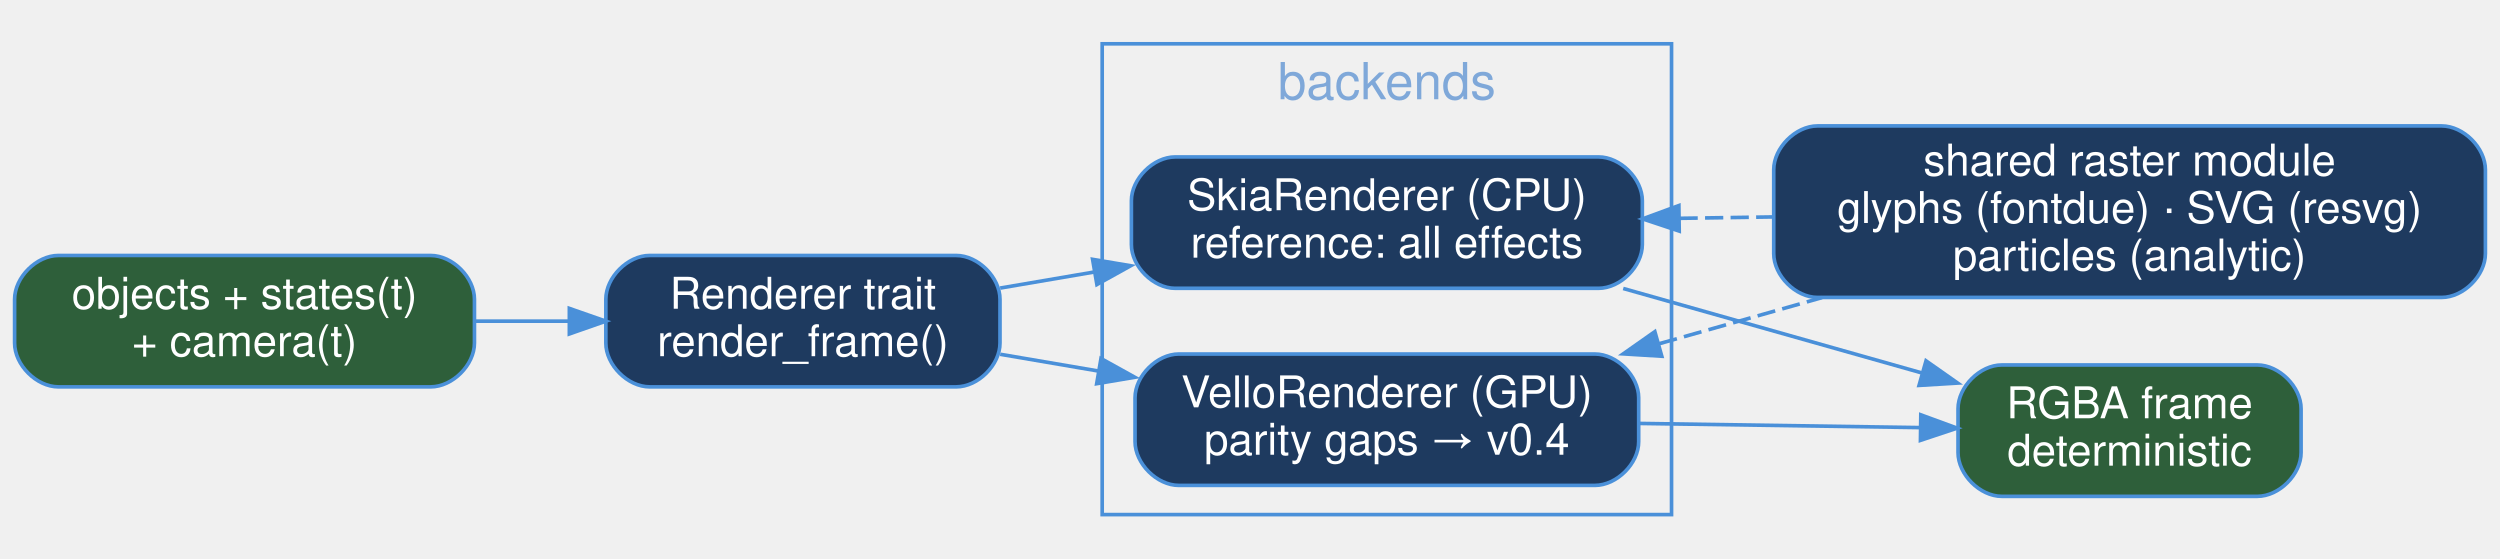
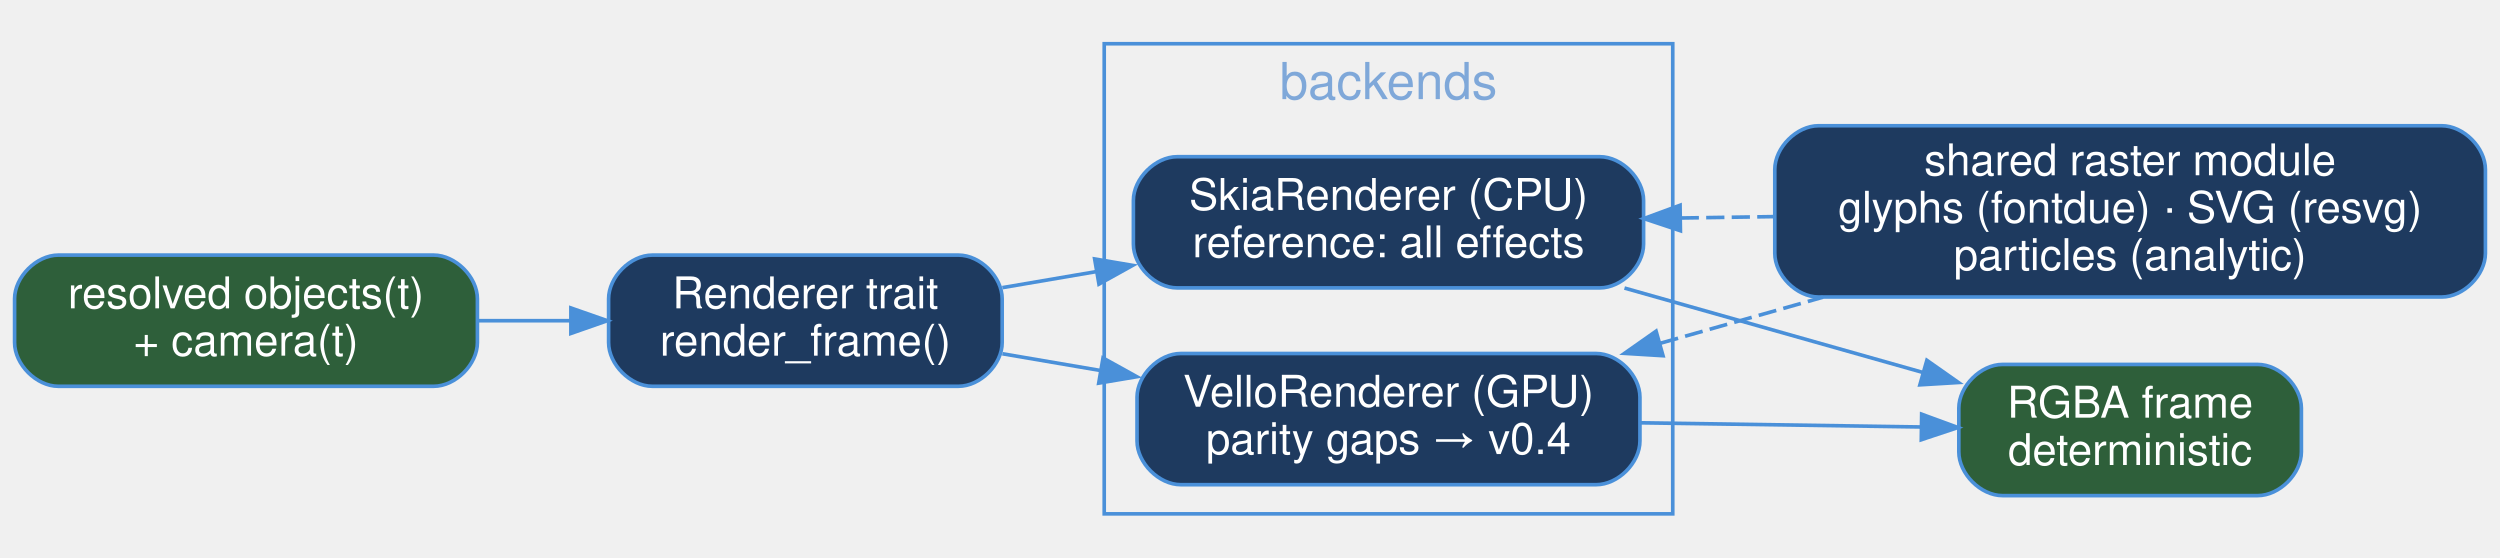
- <svg xmlns="http://www.w3.org/2000/svg" width="685pt" height="153pt" viewBox="0.00 0.00 685.00 153.00">
+ <svg xmlns="http://www.w3.org/2000/svg" width="686pt" height="153pt" viewBox="0.00 0.00 686.00 153.00">
  <g id="graph0" class="graph" transform="scale(1 1) rotate(0) translate(4 149)">
    <g id="clust1" class="cluster">
-       <polygon fill="transparent" stroke="#4a90d9" points="298,-8 298,-137 454,-137 454,-8 298,-8" />
-       <text text-anchor="middle" x="376" y="-121.8" font-family="Helvetica,sans-Serif" font-size="14.00" fill="#7fa8d9">backends</text>
+       <polygon fill="transparent" stroke="#4a90d9" points="299,-8 299,-137 455,-137 455,-8 299,-8" />
+       <text text-anchor="middle" x="377" y="-121.8" font-family="Helvetica,sans-Serif" font-size="14.00" fill="#7fa8d9">backends</text>
    </g>
    <g id="node1" class="node">
-       <path fill="#2e5f3a" stroke="#4a90d9" d="M114,-79C114,-79 12,-79 12,-79 6,-79 0,-73 0,-67 0,-67 0,-55 0,-55 0,-49 6,-43 12,-43 12,-43 114,-43 114,-43 120,-43 126,-49 126,-55 126,-55 126,-67 126,-67 126,-73 120,-79 114,-79" />
-       <text text-anchor="middle" x="63" y="-64.4" font-family="Helvetica,sans-Serif" font-size="12.00" fill="white">objects + states(t)</text>
-       <text text-anchor="middle" x="63" y="-51.4" font-family="Helvetica,sans-Serif" font-size="12.00" fill="white">+ camera(t)</text>
+       <path fill="#2e5f3a" stroke="#4a90d9" d="M115,-79C115,-79 12,-79 12,-79 6,-79 0,-73 0,-67 0,-67 0,-55 0,-55 0,-49 6,-43 12,-43 12,-43 115,-43 115,-43 121,-43 127,-49 127,-55 127,-55 127,-67 127,-67 127,-73 121,-79 115,-79" />
+       <text text-anchor="middle" x="63.5" y="-64.4" font-family="Helvetica,sans-Serif" font-size="12.00" fill="white">resolved objects(t)</text>
+       <text text-anchor="middle" x="63.5" y="-51.4" font-family="Helvetica,sans-Serif" font-size="12.00" fill="white">+ camera(t)</text>
    </g>
    <g id="node2" class="node">
-       <path fill="#1e3a5f" stroke="#4a90d9" d="M258,-79C258,-79 174,-79 174,-79 168,-79 162,-73 162,-67 162,-67 162,-55 162,-55 162,-49 168,-43 174,-43 174,-43 258,-43 258,-43 264,-43 270,-49 270,-55 270,-55 270,-67 270,-67 270,-73 264,-79 258,-79" />
-       <text text-anchor="middle" x="216" y="-64.4" font-family="Helvetica,sans-Serif" font-size="12.00" fill="white">Renderer trait</text>
-       <text text-anchor="middle" x="216" y="-51.4" font-family="Helvetica,sans-Serif" font-size="12.00" fill="white">render_frame()</text>
+       <path fill="#1e3a5f" stroke="#4a90d9" d="M259,-79C259,-79 175,-79 175,-79 169,-79 163,-73 163,-67 163,-67 163,-55 163,-55 163,-49 169,-43 175,-43 175,-43 259,-43 259,-43 265,-43 271,-49 271,-55 271,-55 271,-67 271,-67 271,-73 265,-79 259,-79" />
+       <text text-anchor="middle" x="217" y="-64.4" font-family="Helvetica,sans-Serif" font-size="12.00" fill="white">Renderer trait</text>
+       <text text-anchor="middle" x="217" y="-51.4" font-family="Helvetica,sans-Serif" font-size="12.00" fill="white">render_frame()</text>
    </g>
    <g id="edge1" class="edge">
-       <path fill="none" stroke="#4a90d9" d="M126.29,-61C134.72,-61 143.38,-61 151.83,-61" />
-       <polygon fill="#4a90d9" stroke="#4a90d9" points="152,-64.5 162,-61 152,-57.5 152,-64.5" />
+       <path fill="none" stroke="#4a90d9" d="M127.43,-61C135.76,-61 144.29,-61 152.62,-61" />
+       <polygon fill="#4a90d9" stroke="#4a90d9" points="152.65,-64.5 162.65,-61 152.65,-57.5 152.65,-64.5" />
    </g>
    <g id="node3" class="node">
-       <path fill="#1e3a5f" stroke="#4a90d9" d="M434,-106C434,-106 318,-106 318,-106 312,-106 306,-100 306,-94 306,-94 306,-82 306,-82 306,-76 312,-70 318,-70 318,-70 434,-70 434,-70 440,-70 446,-76 446,-82 446,-82 446,-94 446,-94 446,-100 440,-106 434,-106" />
-       <text text-anchor="middle" x="376" y="-91.4" font-family="Helvetica,sans-Serif" font-size="12.00" fill="white">SkiaRenderer (CPU)</text>
-       <text text-anchor="middle" x="376" y="-78.4" font-family="Helvetica,sans-Serif" font-size="12.00" fill="white">reference: all effects</text>
+       <path fill="#1e3a5f" stroke="#4a90d9" d="M435,-106C435,-106 319,-106 319,-106 313,-106 307,-100 307,-94 307,-94 307,-82 307,-82 307,-76 313,-70 319,-70 319,-70 435,-70 435,-70 441,-70 447,-76 447,-82 447,-82 447,-94 447,-94 447,-100 441,-106 435,-106" />
+       <text text-anchor="middle" x="377" y="-91.4" font-family="Helvetica,sans-Serif" font-size="12.00" fill="white">SkiaRenderer (CPU)</text>
+       <text text-anchor="middle" x="377" y="-78.4" font-family="Helvetica,sans-Serif" font-size="12.00" fill="white">reference: all effects</text>
    </g>
    <g id="edge2" class="edge">
-       <path fill="none" stroke="#4a90d9" d="M270.05,-70.07C278.39,-71.49 287.16,-72.99 295.93,-74.49" />
-       <polygon fill="#4a90d9" stroke="#4a90d9" points="295.37,-77.94 305.81,-76.18 296.55,-71.04 295.37,-77.94" />
+       <path fill="none" stroke="#4a90d9" d="M271.05,-70.07C279.39,-71.49 288.16,-72.99 296.93,-74.49" />
+       <polygon fill="#4a90d9" stroke="#4a90d9" points="296.37,-77.94 306.81,-76.18 297.55,-71.04 296.37,-77.94" />
    </g>
    <g id="node4" class="node">
-       <path fill="#1e3a5f" stroke="#4a90d9" d="M433,-52C433,-52 319,-52 319,-52 313,-52 307,-46 307,-40 307,-40 307,-28 307,-28 307,-22 313,-16 319,-16 319,-16 433,-16 433,-16 439,-16 445,-22 445,-28 445,-28 445,-40 445,-40 445,-46 439,-52 433,-52" />
-       <text text-anchor="middle" x="376" y="-37.4" font-family="Helvetica,sans-Serif" font-size="12.00" fill="white">VelloRenderer (GPU)</text>
-       <text text-anchor="middle" x="376" y="-24.4" font-family="Helvetica,sans-Serif" font-size="12.00" fill="white">parity gaps → v0.4</text>
+       <path fill="#1e3a5f" stroke="#4a90d9" d="M434,-52C434,-52 320,-52 320,-52 314,-52 308,-46 308,-40 308,-40 308,-28 308,-28 308,-22 314,-16 320,-16 320,-16 434,-16 434,-16 440,-16 446,-22 446,-28 446,-28 446,-40 446,-40 446,-46 440,-52 434,-52" />
+       <text text-anchor="middle" x="377" y="-37.4" font-family="Helvetica,sans-Serif" font-size="12.00" fill="white">VelloRenderer (GPU)</text>
+       <text text-anchor="middle" x="377" y="-24.4" font-family="Helvetica,sans-Serif" font-size="12.00" fill="white">parity gaps → v0.4</text>
    </g>
    <g id="edge3" class="edge">
-       <path fill="none" stroke="#4a90d9" d="M270.05,-51.93C278.74,-50.45 287.9,-48.88 297.05,-47.32" />
-       <polygon fill="#4a90d9" stroke="#4a90d9" points="297.67,-50.77 306.94,-45.63 296.49,-43.87 297.67,-50.77" />
+       <path fill="none" stroke="#4a90d9" d="M271.05,-51.93C279.74,-50.45 288.9,-48.88 298.05,-47.32" />
+       <polygon fill="#4a90d9" stroke="#4a90d9" points="298.67,-50.77 307.94,-45.63 297.49,-43.87 298.67,-50.77" />
    </g>
    <g id="node5" class="node">
-       <path fill="#1e3a5f" stroke="#4a90d9" d="M665,-114.5C665,-114.5 494,-114.5 494,-114.5 488,-114.5 482,-108.5 482,-102.5 482,-102.5 482,-79.5 482,-79.5 482,-73.5 488,-67.5 494,-67.5 494,-67.5 665,-67.5 665,-67.5 671,-67.5 677,-73.5 677,-79.5 677,-79.5 677,-102.5 677,-102.5 677,-108.5 671,-114.5 665,-114.5" />
-       <text text-anchor="middle" x="579.5" y="-100.9" font-family="Helvetica,sans-Serif" font-size="12.00" fill="white">shared raster module</text>
-       <text text-anchor="middle" x="579.5" y="-87.9" font-family="Helvetica,sans-Serif" font-size="12.00" fill="white">glyphs (fontdue) · SVG (resvg)</text>
-       <text text-anchor="middle" x="579.5" y="-74.9" font-family="Helvetica,sans-Serif" font-size="12.00" fill="white">particles (analytic)</text>
+       <path fill="#1e3a5f" stroke="#4a90d9" d="M666,-114.5C666,-114.5 495,-114.5 495,-114.5 489,-114.5 483,-108.5 483,-102.5 483,-102.5 483,-79.5 483,-79.5 483,-73.5 489,-67.5 495,-67.5 495,-67.5 666,-67.5 666,-67.5 672,-67.5 678,-73.5 678,-79.5 678,-79.5 678,-102.5 678,-102.5 678,-108.5 672,-114.5 666,-114.5" />
+       <text text-anchor="middle" x="580.5" y="-100.9" font-family="Helvetica,sans-Serif" font-size="12.00" fill="white">shared raster module</text>
+       <text text-anchor="middle" x="580.5" y="-87.9" font-family="Helvetica,sans-Serif" font-size="12.00" fill="white">glyphs (fontdue) · SVG (resvg)</text>
+       <text text-anchor="middle" x="580.5" y="-74.9" font-family="Helvetica,sans-Serif" font-size="12.00" fill="white">particles (analytic)</text>
    </g>
    <g id="edge4" class="edge">
-       <path fill="none" stroke="#4a90d9" stroke-dasharray="5,2" d="M456.18,-89.18C464.57,-89.3 473.17,-89.43 481.73,-89.56" />
-       <polygon fill="#4a90d9" stroke="#4a90d9" points="456.11,-85.68 446.06,-89.03 456.01,-92.68 456.11,-85.68" />
+       <path fill="none" stroke="#4a90d9" stroke-dasharray="5,2" d="M457.18,-89.18C465.57,-89.3 474.17,-89.43 482.73,-89.56" />
+       <polygon fill="#4a90d9" stroke="#4a90d9" points="457.11,-85.68 447.06,-89.03 457.01,-92.68 457.11,-85.68" />
    </g>
    <g id="node6" class="node">
-       <path fill="#2e5f3a" stroke="#4a90d9" d="M614.5,-49C614.5,-49 544.5,-49 544.5,-49 538.5,-49 532.5,-43 532.5,-37 532.5,-37 532.5,-25 532.5,-25 532.5,-19 538.5,-13 544.5,-13 544.5,-13 614.5,-13 614.5,-13 620.5,-13 626.5,-19 626.5,-25 626.5,-25 626.5,-37 626.5,-37 626.5,-43 620.5,-49 614.5,-49" />
-       <text text-anchor="middle" x="579.5" y="-34.4" font-family="Helvetica,sans-Serif" font-size="12.00" fill="white">RGBA frame</text>
-       <text text-anchor="middle" x="579.5" y="-21.4" font-family="Helvetica,sans-Serif" font-size="12.00" fill="white">deterministic</text>
+       <path fill="#2e5f3a" stroke="#4a90d9" d="M615.5,-49C615.5,-49 545.5,-49 545.5,-49 539.5,-49 533.5,-43 533.5,-37 533.5,-37 533.5,-25 533.5,-25 533.5,-19 539.5,-13 545.5,-13 545.5,-13 615.5,-13 615.5,-13 621.5,-13 627.5,-19 627.5,-25 627.5,-25 627.5,-37 627.5,-37 627.5,-43 621.5,-49 615.5,-49" />
+       <text text-anchor="middle" x="580.5" y="-34.4" font-family="Helvetica,sans-Serif" font-size="12.00" fill="white">RGBA frame</text>
+       <text text-anchor="middle" x="580.5" y="-21.4" font-family="Helvetica,sans-Serif" font-size="12.00" fill="white">deterministic</text>
    </g>
    <g id="edge6" class="edge">
-       <path fill="none" stroke="#4a90d9" d="M440.76,-69.96C467.02,-62.54 497.17,-54.01 522.56,-46.82" />
-       <polygon fill="#4a90d9" stroke="#4a90d9" points="523.73,-50.13 532.4,-44.04 521.82,-43.4 523.73,-50.13" />
+       <path fill="none" stroke="#4a90d9" d="M441.76,-69.96C468.02,-62.54 498.17,-54.01 523.56,-46.82" />
+       <polygon fill="#4a90d9" stroke="#4a90d9" points="524.73,-50.13 533.4,-44.04 522.82,-43.4 524.73,-50.13" />
    </g>
    <g id="edge5" class="edge">
-       <path fill="none" stroke="#4a90d9" stroke-dasharray="5,2" d="M450.65,-54.83C465.14,-58.93 480.45,-63.26 495.23,-67.45" />
-       <polygon fill="#4a90d9" stroke="#4a90d9" points="451.33,-51.39 440.76,-52.04 449.43,-58.13 451.33,-51.39" />
+       <path fill="none" stroke="#4a90d9" stroke-dasharray="5,2" d="M451.65,-54.83C466.14,-58.93 481.45,-63.26 496.23,-67.45" />
+       <polygon fill="#4a90d9" stroke="#4a90d9" points="452.33,-51.39 441.76,-52.04 450.43,-58.13 452.33,-51.39" />
    </g>
    <g id="edge7" class="edge">
-       <path fill="none" stroke="#4a90d9" d="M445.22,-32.98C470.18,-32.61 498.13,-32.2 521.96,-31.84" />
-       <polygon fill="#4a90d9" stroke="#4a90d9" points="522.3,-35.34 532.25,-31.69 522.2,-28.34 522.3,-35.34" />
+       <path fill="none" stroke="#4a90d9" d="M446.22,-32.98C471.18,-32.61 499.13,-32.2 522.96,-31.84" />
+       <polygon fill="#4a90d9" stroke="#4a90d9" points="523.3,-35.34 533.25,-31.69 523.2,-28.34 523.3,-35.34" />
    </g>
  </g>
</svg>
